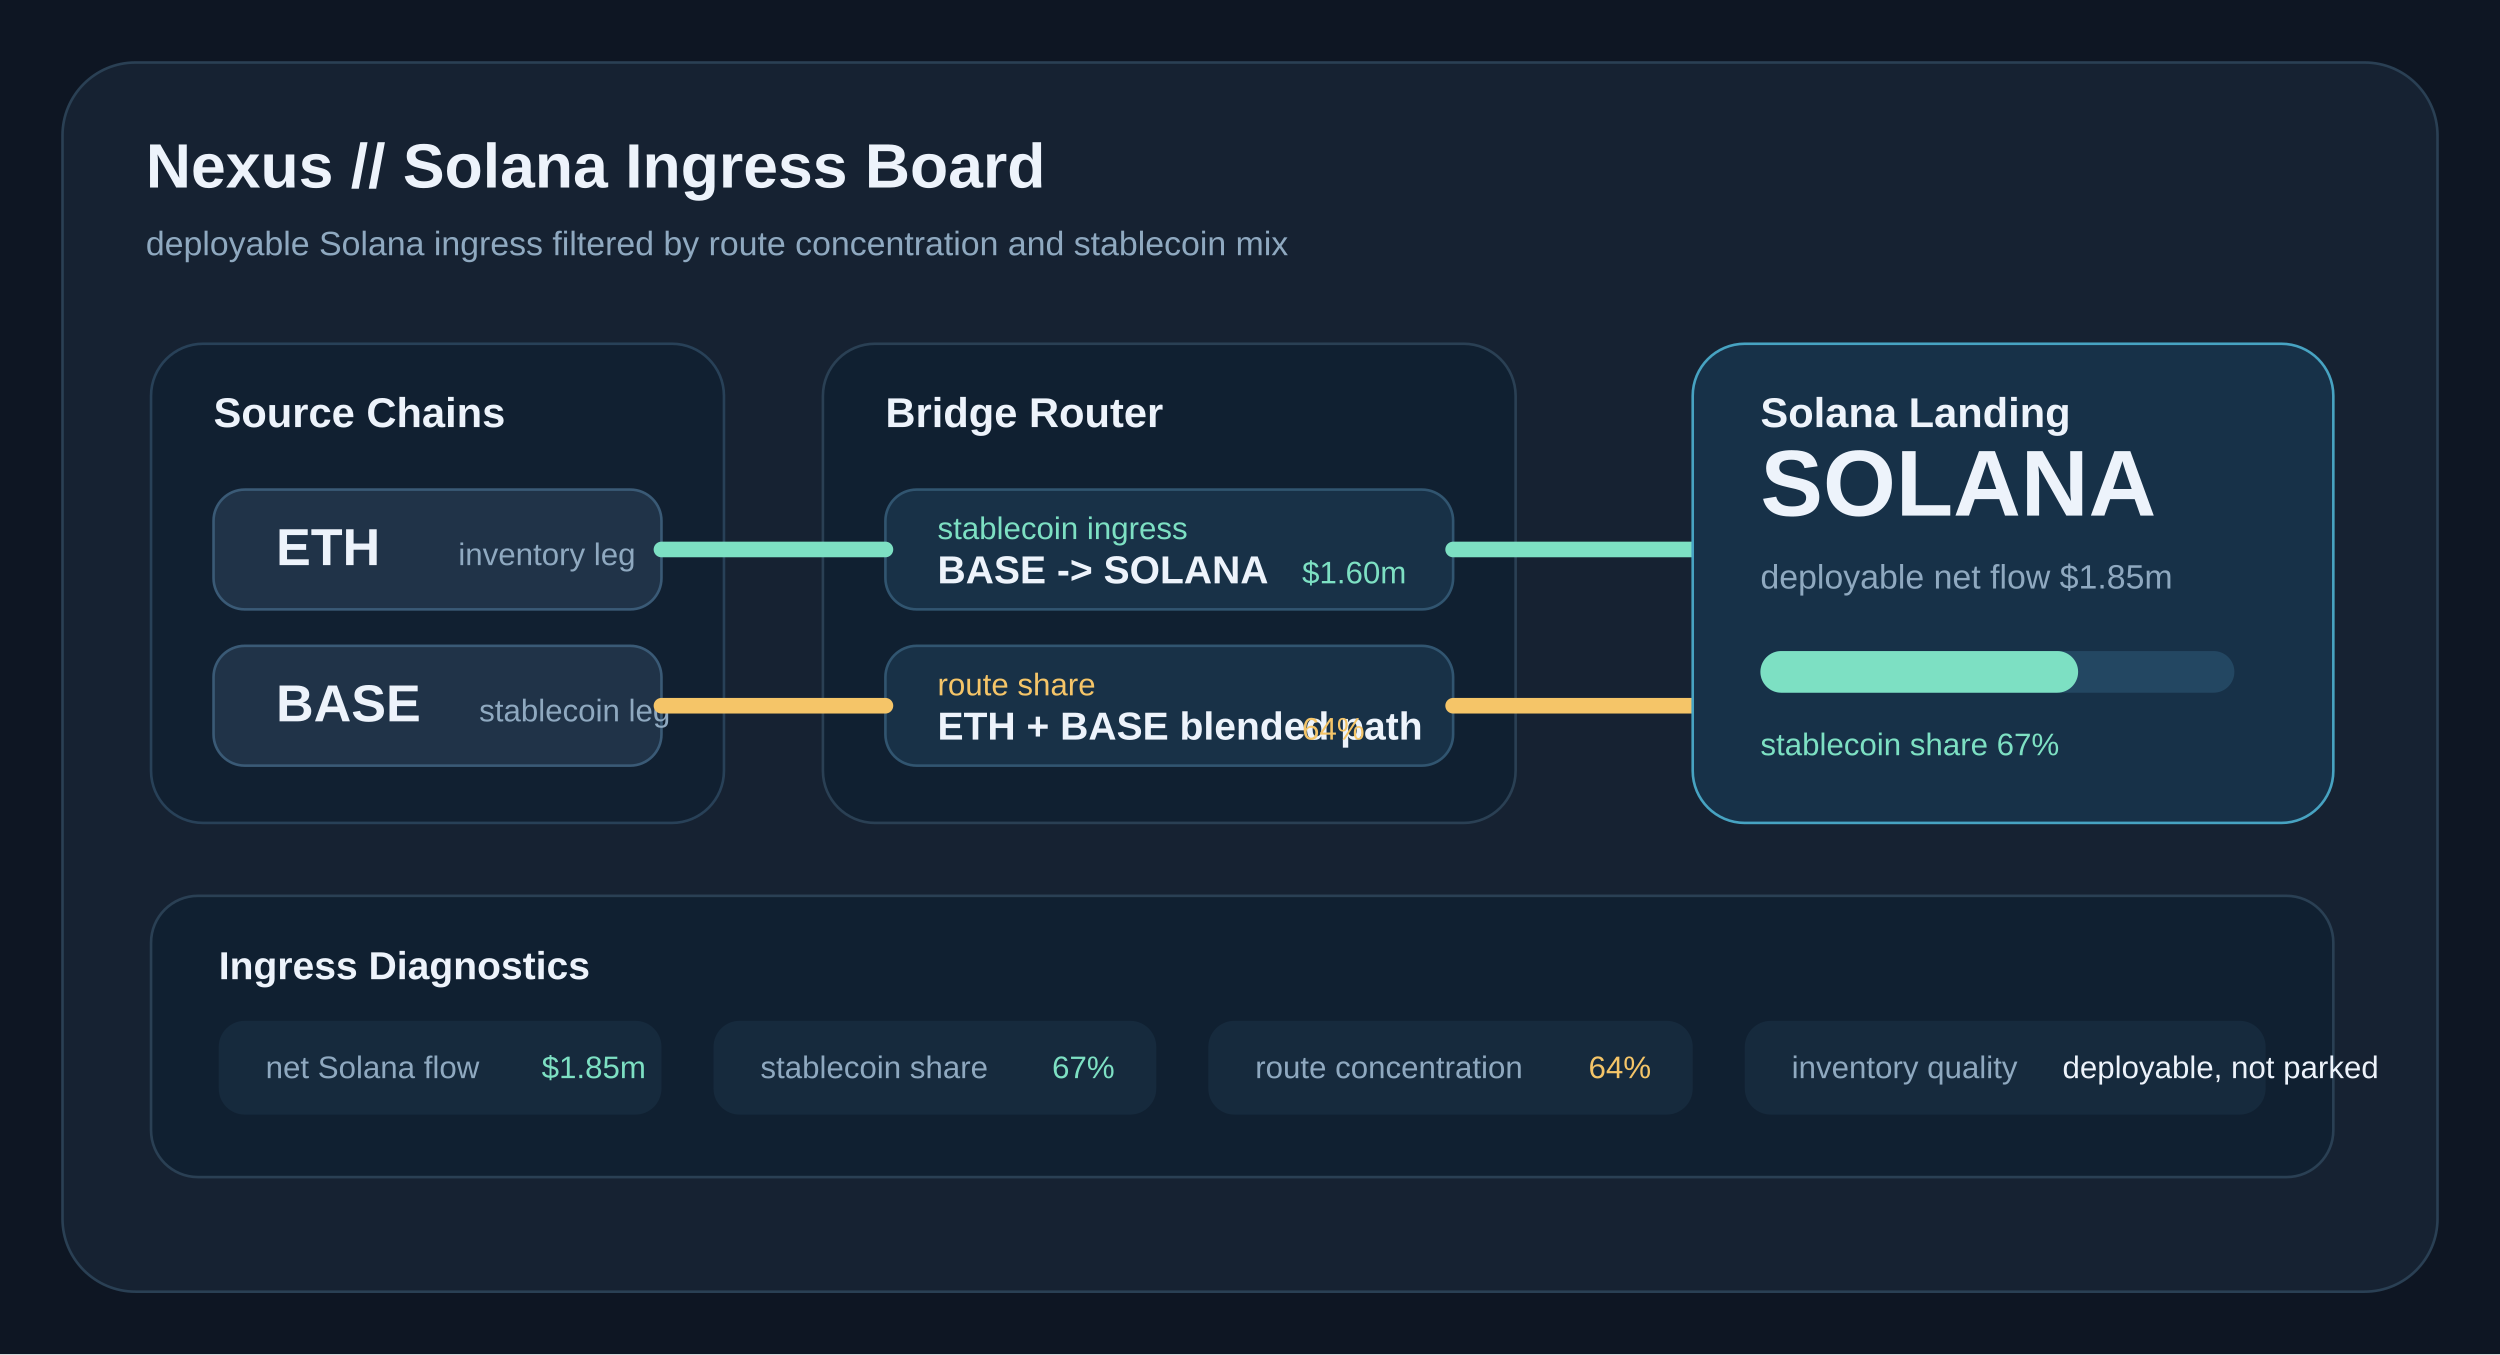
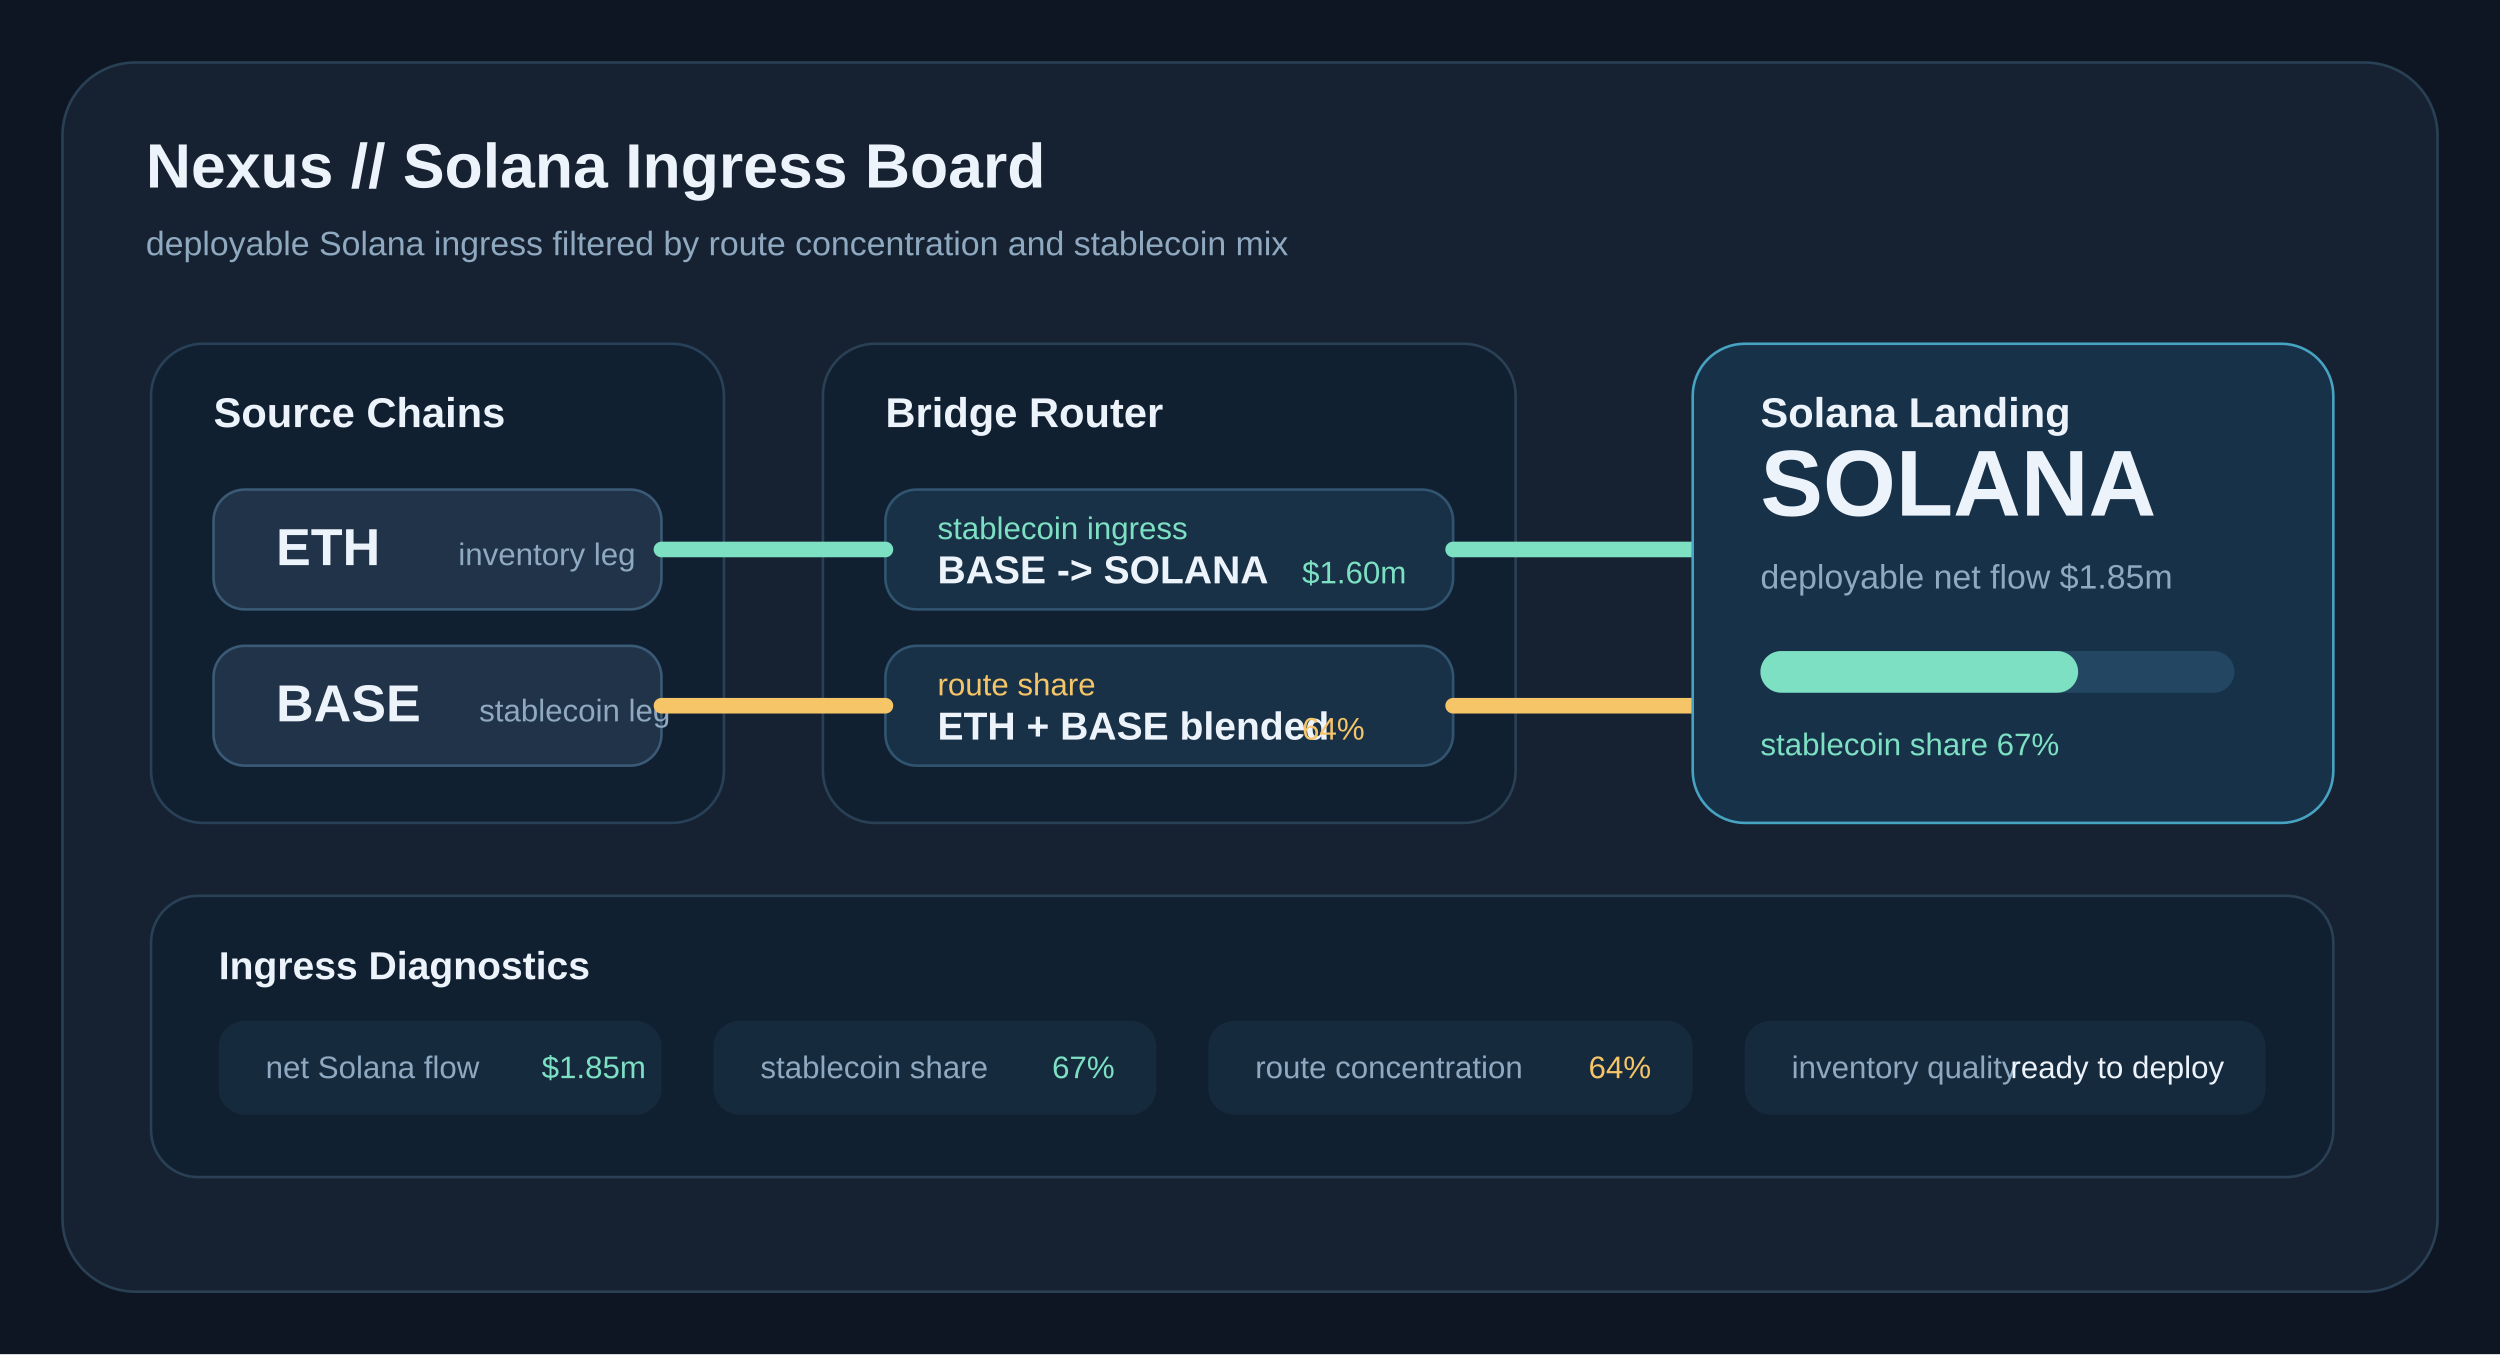
<svg xmlns="http://www.w3.org/2000/svg" width="960" height="520" viewBox="0 0 960 520" fill="none">
  <rect width="960" height="520" fill="#0E1623" />
  <rect x="24" y="24" width="912" height="472" rx="28" fill="#162232" stroke="#2A4054" />
  <text x="56" y="72" fill="#EDF3FB" font-family="Arial, sans-serif" font-size="24" font-weight="700">Nexus // Solana Ingress Board</text>
  <text x="56" y="98" fill="#8FA9C0" font-family="Arial, sans-serif" font-size="13">deployable Solana ingress filtered by route concentration and stablecoin mix</text>
  <rect x="58" y="132" width="220" height="184" rx="20" fill="#112031" stroke="#284158" />
  <text x="82" y="164" fill="#EDF3FB" font-family="Arial, sans-serif" font-size="16" font-weight="700">Source Chains</text>
  <rect x="82" y="188" width="172" height="46" rx="12" fill="#203348" stroke="#3A5A76" />
  <text x="106" y="217" fill="#EDF3FB" font-family="Arial, sans-serif" font-size="20" font-weight="700">ETH</text>
  <text x="176" y="217" fill="#8FA9C0" font-family="Arial, sans-serif" font-size="12">inventory leg</text>
  <rect x="82" y="248" width="172" height="46" rx="12" fill="#203348" stroke="#3A5A76" />
  <text x="106" y="277" fill="#EDF3FB" font-family="Arial, sans-serif" font-size="20" font-weight="700">BASE</text>
  <text x="184" y="277" fill="#8FA9C0" font-family="Arial, sans-serif" font-size="12">stablecoin leg</text>
  <rect x="316" y="132" width="266" height="184" rx="20" fill="#102031" stroke="#2A4054" />
  <text x="340" y="164" fill="#EDF3FB" font-family="Arial, sans-serif" font-size="16" font-weight="700">Bridge Router</text>
  <rect x="340" y="188" width="218" height="46" rx="12" fill="#183147" stroke="#315570" />
  <text x="360" y="207" fill="#7DE0C3" font-family="Arial, sans-serif" font-size="12">stablecoin ingress</text>
  <text x="360" y="224" fill="#EDF3FB" font-family="Arial, sans-serif" font-size="15" font-weight="700">BASE -&gt; SOLANA</text>
  <text x="500" y="224" fill="#7DE0C3" font-family="Arial, sans-serif" font-size="12">$1.60m</text>
  <rect x="340" y="248" width="218" height="46" rx="12" fill="#183147" stroke="#315570" />
  <text x="360" y="267" fill="#F5C568" font-family="Arial, sans-serif" font-size="12">route share</text>
-   <text x="360" y="284" fill="#EDF3FB" font-family="Arial, sans-serif" font-size="15" font-weight="700">ETH + BASE blended path</text>
+   <text x="360" y="284" fill="#EDF3FB" font-family="Arial, sans-serif" font-size="15" font-weight="700">ETH + BASE blended</text>
  <text x="500" y="284" fill="#F5C568" font-family="Arial, sans-serif" font-size="12">64%</text>
  <line x1="254" y1="211" x2="340" y2="211" stroke="#7DE0C3" stroke-width="6" stroke-linecap="round" />
  <line x1="254" y1="271" x2="340" y2="271" stroke="#F5C568" stroke-width="6" stroke-linecap="round" />
  <line x1="558" y1="211" x2="650" y2="211" stroke="#7DE0C3" stroke-width="6" stroke-linecap="round" />
  <line x1="558" y1="271" x2="650" y2="271" stroke="#F5C568" stroke-width="6" stroke-linecap="round" />
  <rect x="650" y="132" width="246" height="184" rx="20" fill="#173148" stroke="#47A3C2" />
  <text x="676" y="164" fill="#EDF3FB" font-family="Arial, sans-serif" font-size="16" font-weight="700">Solana Landing</text>
  <text x="676" y="198" fill="#EDF3FB" font-family="Arial, sans-serif" font-size="36" font-weight="700">SOLANA</text>
  <text x="676" y="226" fill="#8FA9C0" font-family="Arial, sans-serif" font-size="13">deployable net flow $1.85m</text>
  <rect x="676" y="250" width="182" height="16" rx="8" fill="#234762" />
  <rect x="676" y="250" width="122" height="16" rx="8" fill="#7DE0C3" />
  <text x="676" y="290" fill="#7DE0C3" font-family="Arial, sans-serif" font-size="12">stablecoin share 67%</text>
  <rect x="58" y="344" width="838" height="108" rx="18" fill="#102031" stroke="#2A4054" />
  <text x="84" y="376" fill="#EDF3FB" font-family="Arial, sans-serif" font-size="15" font-weight="700">Ingress Diagnostics</text>
  <rect x="84" y="392" width="170" height="36" rx="10" fill="#162A3D" />
  <text x="102" y="414" fill="#8FA9C0" font-family="Arial, sans-serif" font-size="12">net Solana flow</text>
  <text x="208" y="414" fill="#7DE0C3" font-family="Arial, sans-serif" font-size="12">$1.85m</text>
  <rect x="274" y="392" width="170" height="36" rx="10" fill="#162A3D" />
  <text x="292" y="414" fill="#8FA9C0" font-family="Arial, sans-serif" font-size="12">stablecoin share</text>
  <text x="404" y="414" fill="#7DE0C3" font-family="Arial, sans-serif" font-size="12">67%</text>
  <rect x="464" y="392" width="186" height="36" rx="10" fill="#162A3D" />
  <text x="482" y="414" fill="#8FA9C0" font-family="Arial, sans-serif" font-size="12">route concentration</text>
  <text x="610" y="414" fill="#F5C568" font-family="Arial, sans-serif" font-size="12">64%</text>
  <rect x="670" y="392" width="200" height="36" rx="10" fill="#162A3D" />
  <text x="688" y="414" fill="#8FA9C0" font-family="Arial, sans-serif" font-size="12">inventory quality</text>
-   <text x="792" y="414" fill="#EDF3FB" font-family="Arial, sans-serif" font-size="12">deployable, not parked</text>
+   <text x="772" y="414" fill="#EDF3FB" font-family="Arial, sans-serif" font-size="12">ready to deploy</text>
</svg>
